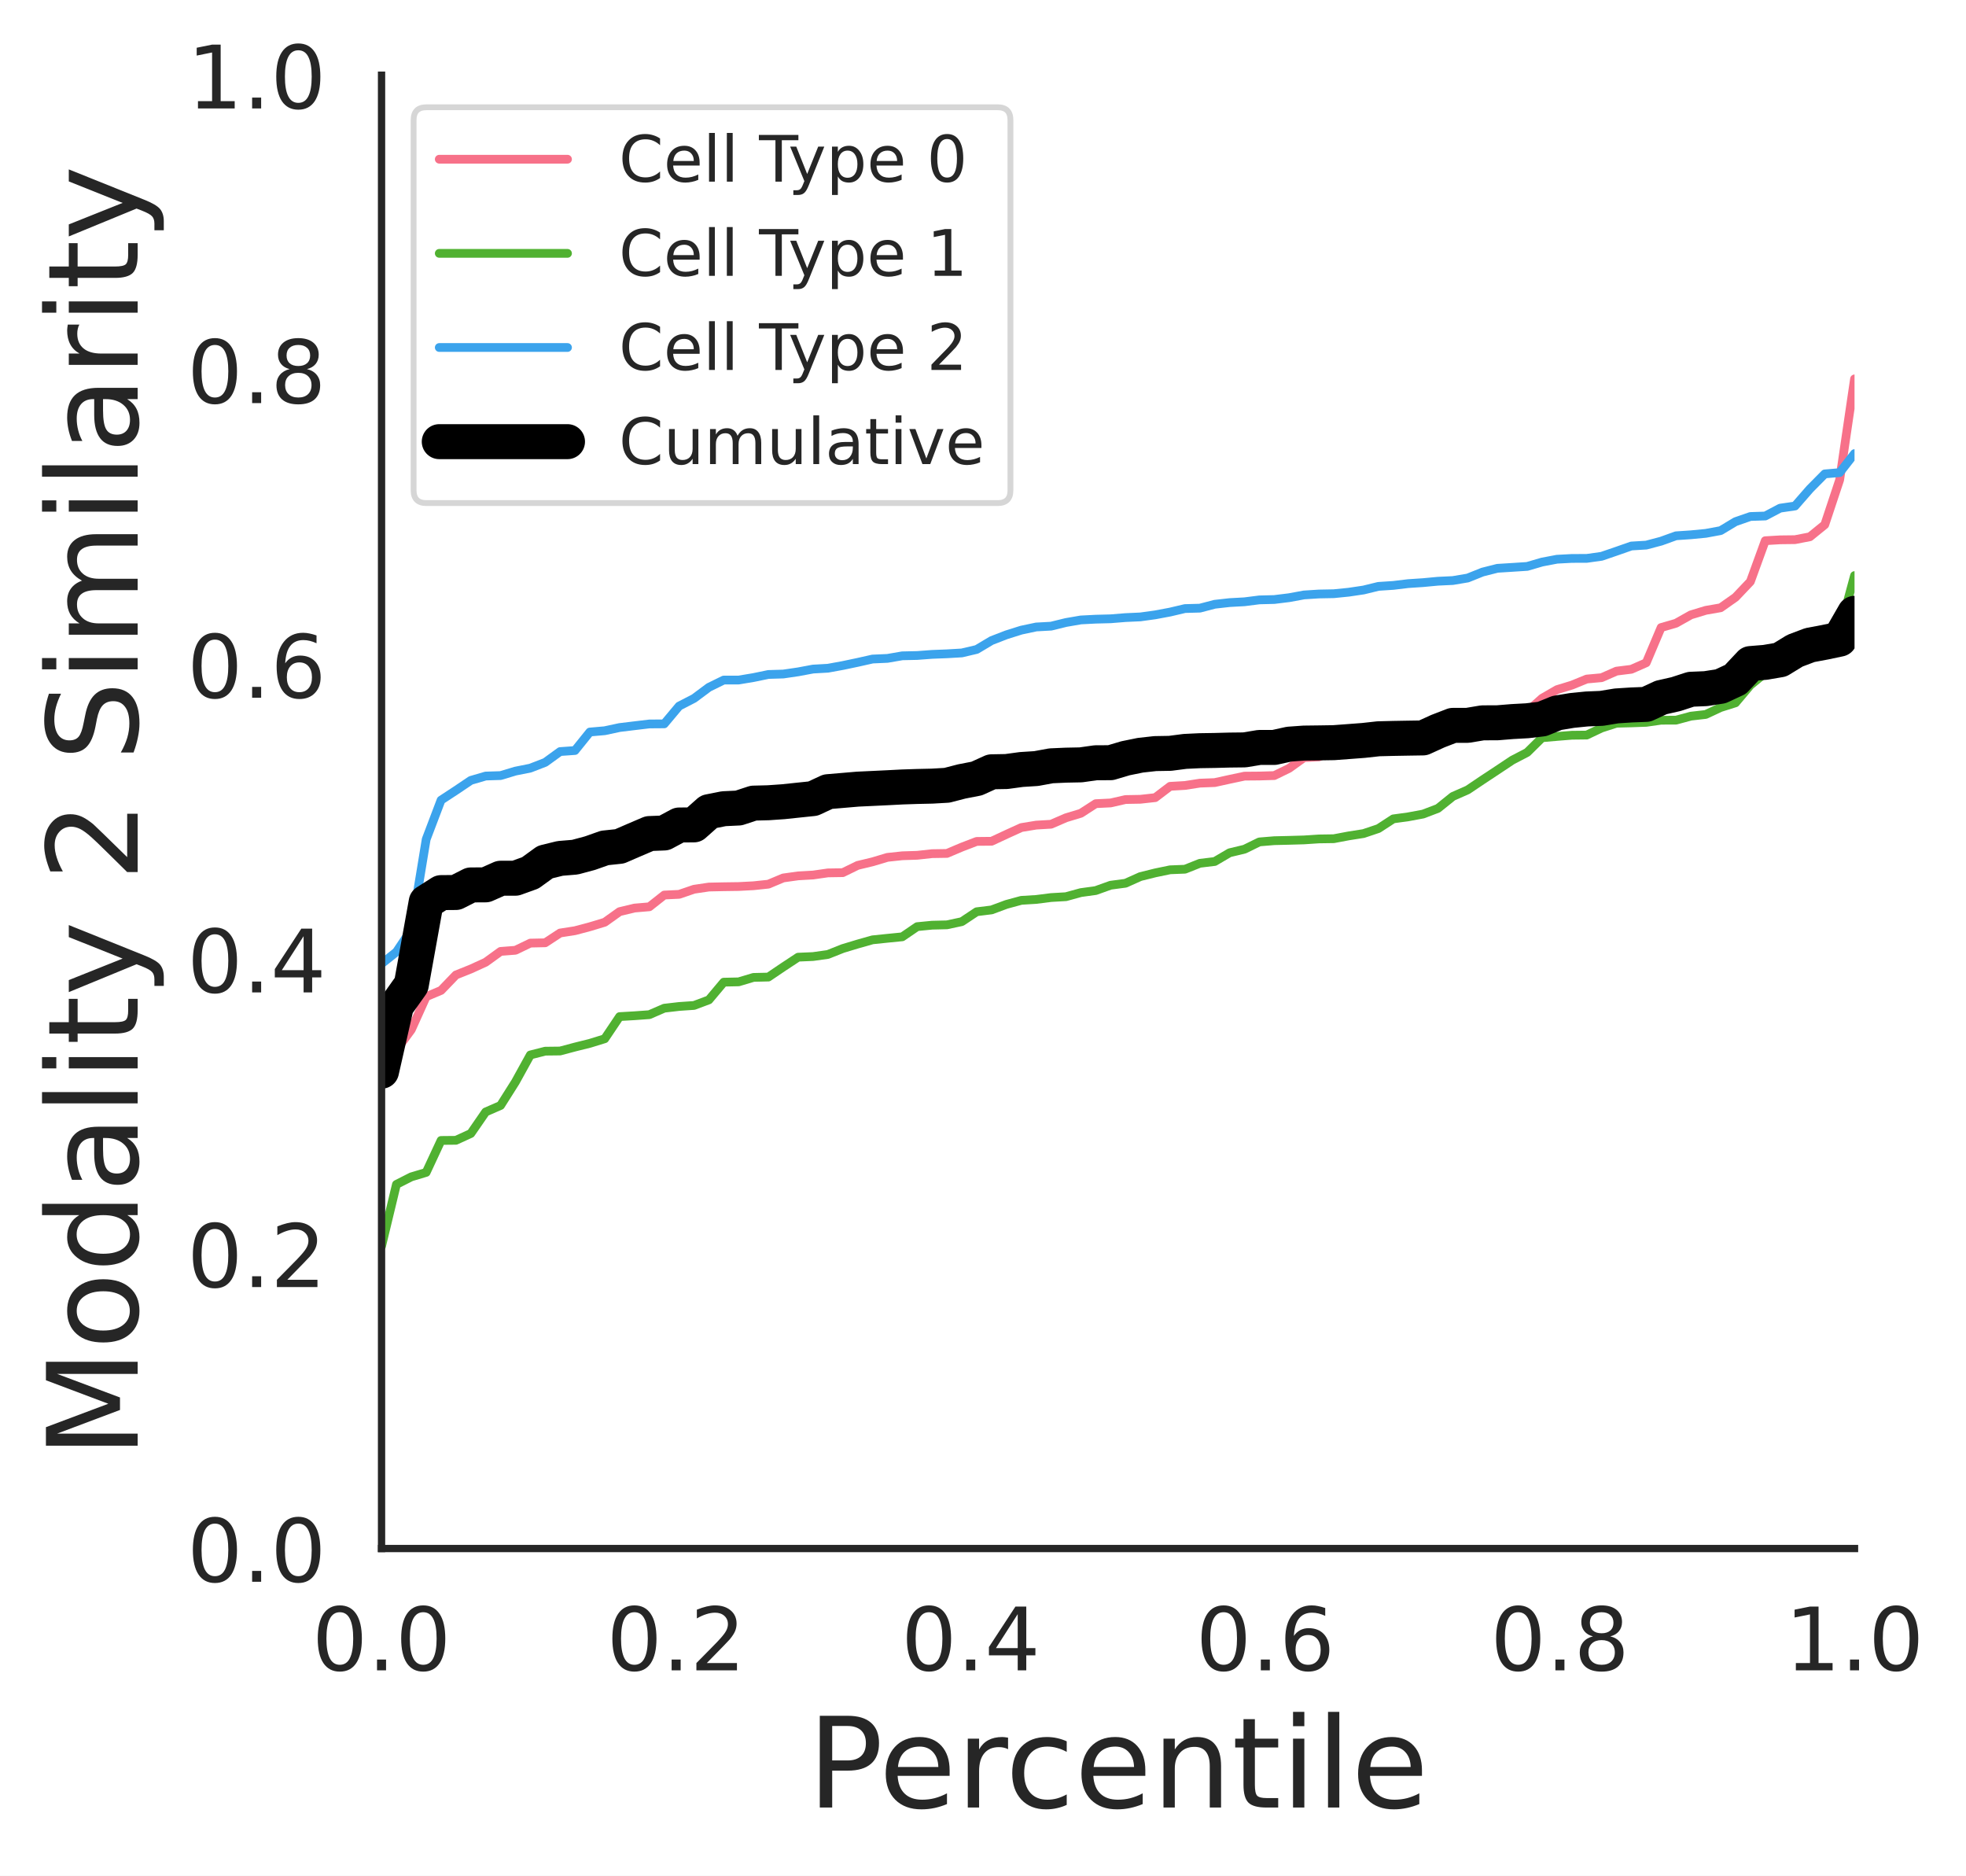
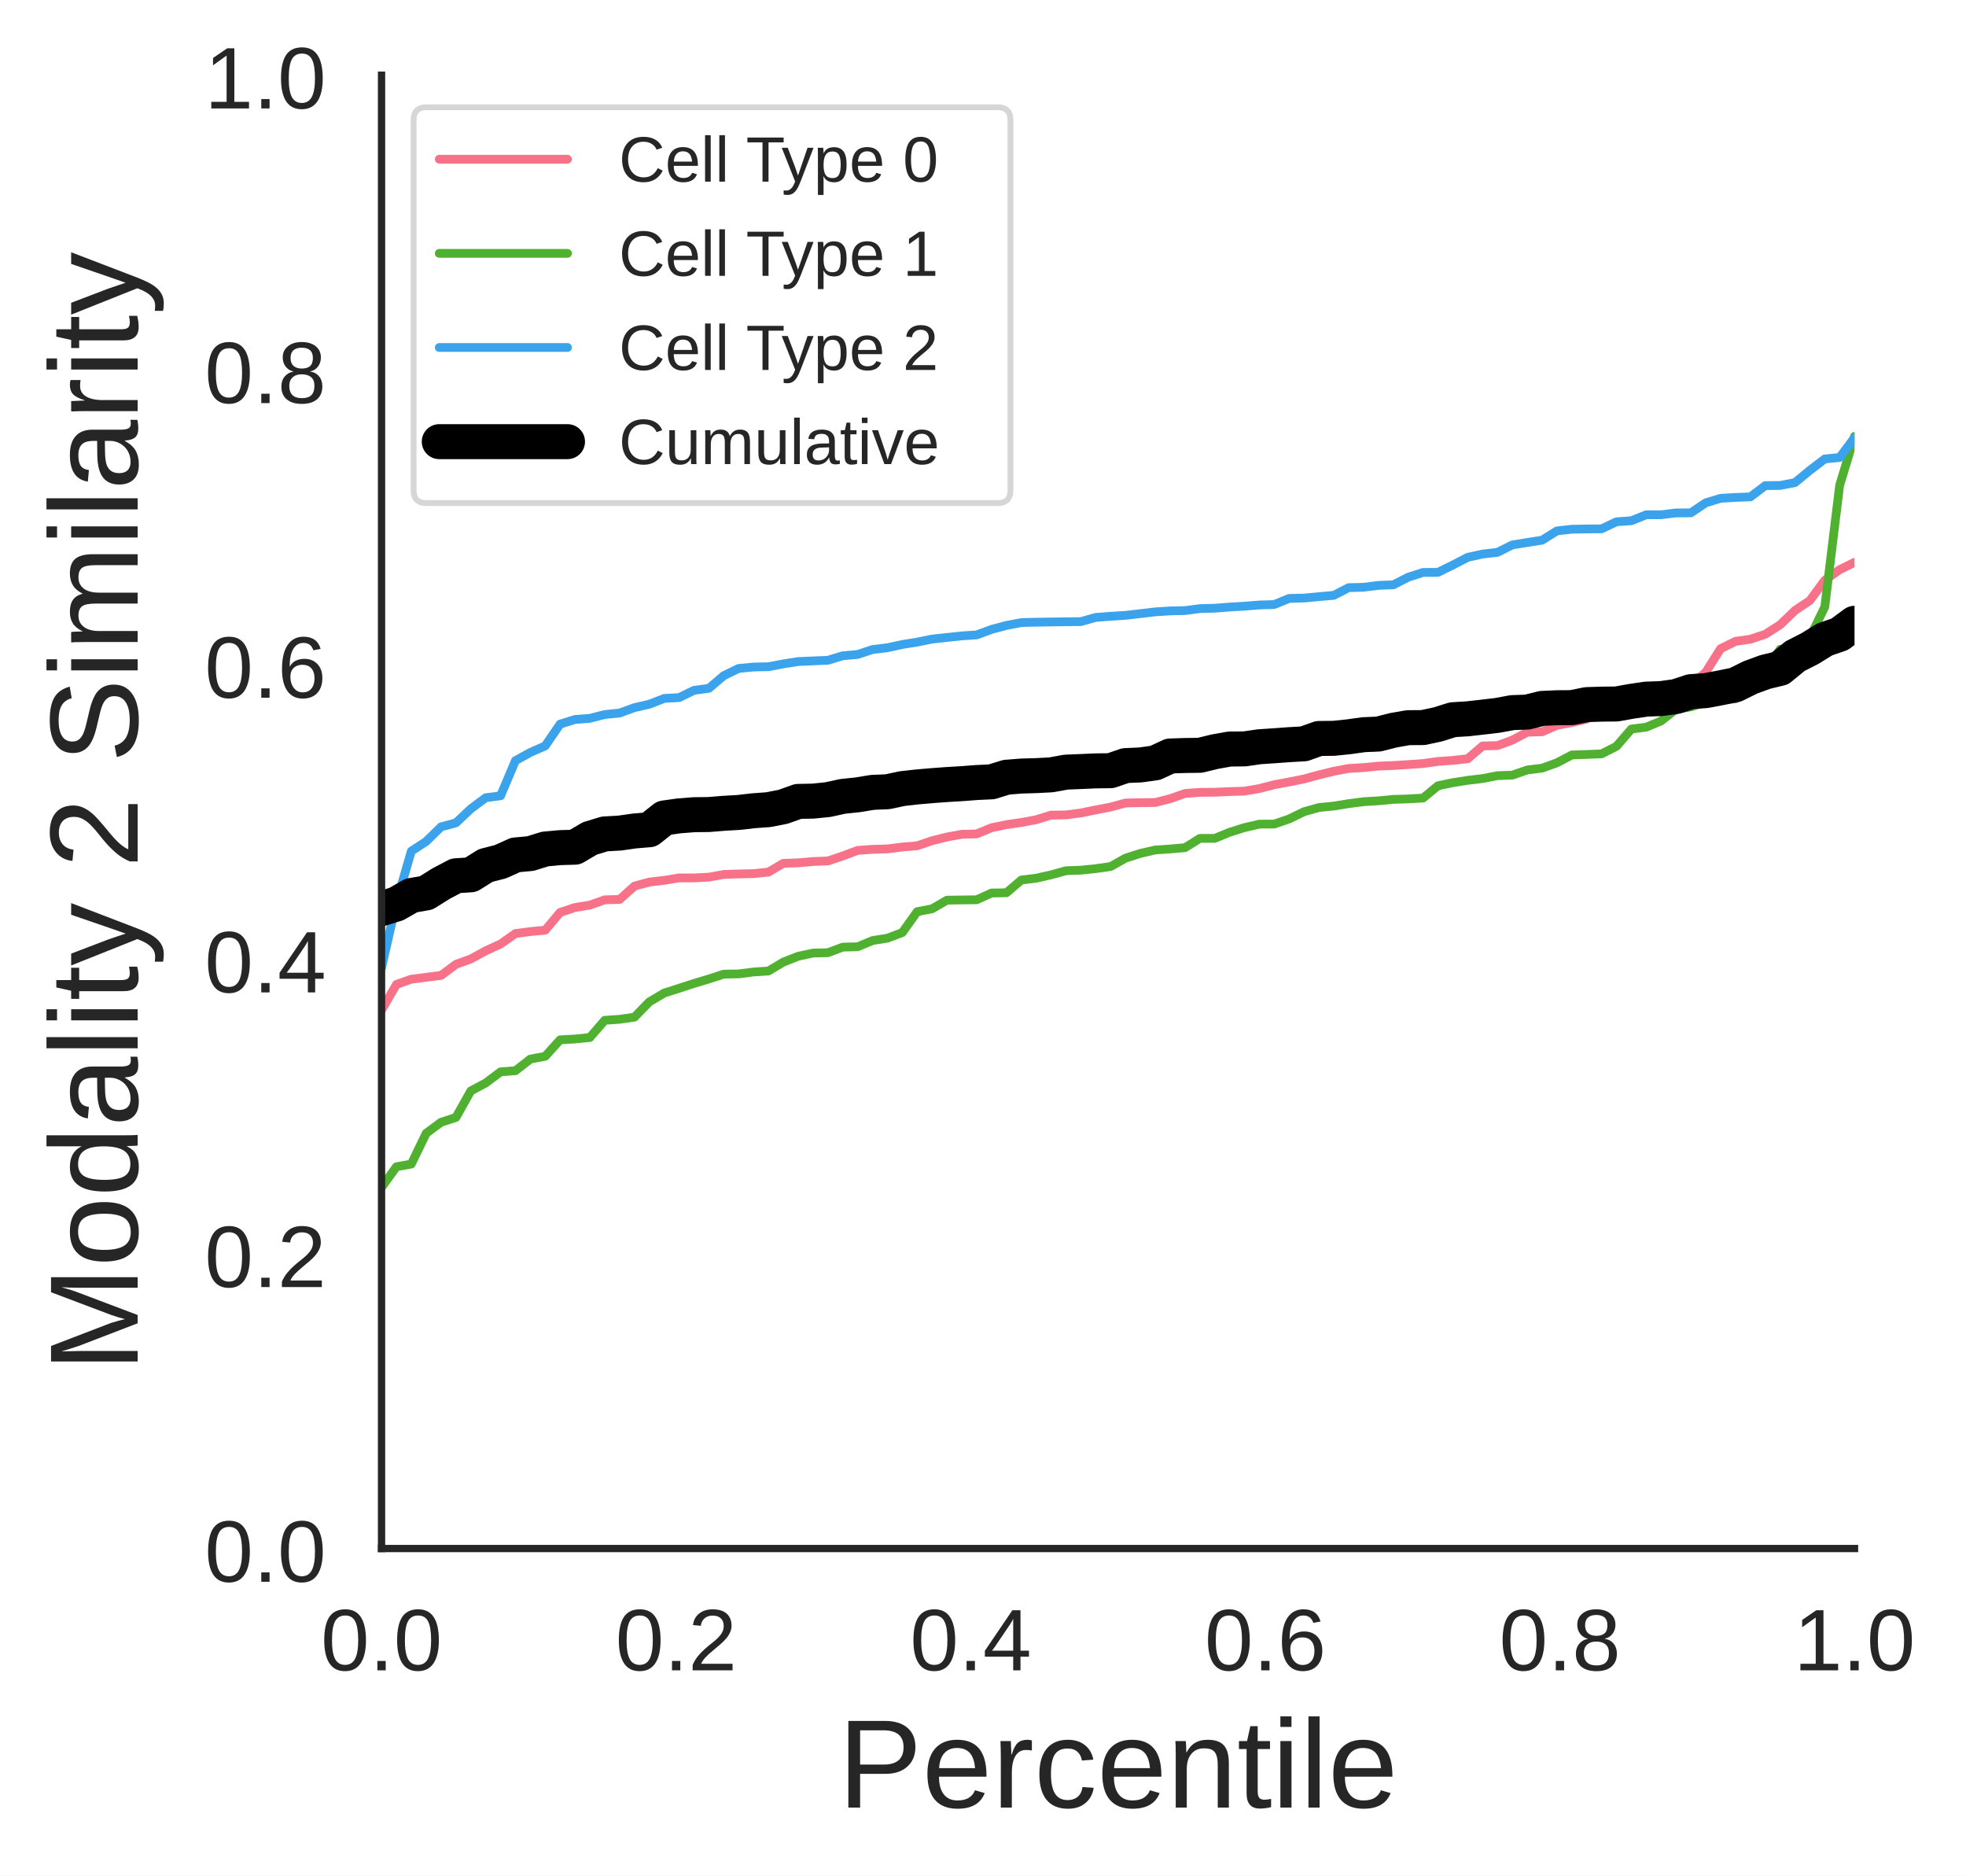
- <svg xmlns="http://www.w3.org/2000/svg" height="321.688pt" version="1.1" viewBox="0 0 337.247 321.688" width="337.247pt">
+ <svg xmlns="http://www.w3.org/2000/svg" width="337.247pt" height="321.688pt" viewBox="0 0 337.247 321.688" version="1.1">
  <defs>
-     <style type="text/css">*{stroke-linecap:butt;stroke-linejoin:round;}</style>
+     <style type="text/css">*{stroke-linejoin: round; stroke-linecap: butt}</style>
  </defs>
  <g id="figure_1">
    <g id="patch_1">
-       <path d="M 0 321.688  L 337.247 321.688  L 337.247 0  L 0 0  z " style="fill:#ffffff;" />
+       <path d="M 0 321.688  L 337.247 321.688  L 337.247 0  L 0 0  z " style="fill: #ffffff" />
    </g>
    <g id="axes_1">
      <g id="patch_2">
-         <path d="M 65.45 265.572  L 318.125 265.572  L 318.125 12.897  L 65.45 12.897  z " style="fill:#ffffff;" />
+         <path d="M 65.45 265.572  L 318.125 265.572  L 318.125 12.897  L 65.45 12.897  z " style="fill: #ffffff" />
      </g>
      <g id="matplotlib.axis_1">
        <g id="xtick_1">
          <g id="text_1">
-             <text style="fill:#262626;font-family:DejaVu Sans;font-size:14.994px;font-stretch:normal;font-style:normal;font-weight:normal;text-anchor:middle;" transform="rotate(-0, 65.4499, 286.4646)" x="65.45" y="286.465">0.0</text>
+             <text style="fill: #262626; font: 14.994px 'Arial', 'DejaVu Sans', 'Liberation Sans', 'Bitstream Vera Sans', sans-serif; text-anchor: middle" x="65.45" y="286.465" transform="rotate(-0 65.4499 286.4646)">0.0</text>
          </g>
        </g>
        <g id="xtick_2">
          <g id="text_2">
-             <text style="fill:#262626;font-family:DejaVu Sans;font-size:14.994px;font-stretch:normal;font-style:normal;font-weight:normal;text-anchor:middle;" transform="rotate(-0, 115.9849, 286.4646)" x="115.985" y="286.465">0.2</text>
+             <text style="fill: #262626; font: 14.994px 'Arial', 'DejaVu Sans', 'Liberation Sans', 'Bitstream Vera Sans', sans-serif; text-anchor: middle" x="115.985" y="286.465" transform="rotate(-0 115.9849 286.4646)">0.2</text>
          </g>
        </g>
        <g id="xtick_3">
          <g id="text_3">
-             <text style="fill:#262626;font-family:DejaVu Sans;font-size:14.994px;font-stretch:normal;font-style:normal;font-weight:normal;text-anchor:middle;" transform="rotate(-0, 166.5199, 286.4646)" x="166.52" y="286.465">0.4</text>
+             <text style="fill: #262626; font: 14.994px 'Arial', 'DejaVu Sans', 'Liberation Sans', 'Bitstream Vera Sans', sans-serif; text-anchor: middle" x="166.52" y="286.465" transform="rotate(-0 166.5199 286.4646)">0.4</text>
          </g>
        </g>
        <g id="xtick_4">
          <g id="text_4">
-             <text style="fill:#262626;font-family:DejaVu Sans;font-size:14.994px;font-stretch:normal;font-style:normal;font-weight:normal;text-anchor:middle;" transform="rotate(-0, 217.0549, 286.4646)" x="217.055" y="286.465">0.6</text>
+             <text style="fill: #262626; font: 14.994px 'Arial', 'DejaVu Sans', 'Liberation Sans', 'Bitstream Vera Sans', sans-serif; text-anchor: middle" x="217.055" y="286.465" transform="rotate(-0 217.0549 286.4646)">0.6</text>
          </g>
        </g>
        <g id="xtick_5">
          <g id="text_5">
-             <text style="fill:#262626;font-family:DejaVu Sans;font-size:14.994px;font-stretch:normal;font-style:normal;font-weight:normal;text-anchor:middle;" transform="rotate(-0, 267.5899, 286.4646)" x="267.59" y="286.465">0.8</text>
+             <text style="fill: #262626; font: 14.994px 'Arial', 'DejaVu Sans', 'Liberation Sans', 'Bitstream Vera Sans', sans-serif; text-anchor: middle" x="267.59" y="286.465" transform="rotate(-0 267.5899 286.4646)">0.8</text>
          </g>
        </g>
        <g id="xtick_6">
          <g id="text_6">
-             <text style="fill:#262626;font-family:DejaVu Sans;font-size:14.994px;font-stretch:normal;font-style:normal;font-weight:normal;text-anchor:middle;" transform="rotate(-0, 318.1249, 286.4646)" x="318.125" y="286.465">1.0</text>
+             <text style="fill: #262626; font: 14.994px 'Arial', 'DejaVu Sans', 'Liberation Sans', 'Bitstream Vera Sans', sans-serif; text-anchor: middle" x="318.125" y="286.465" transform="rotate(-0 318.1249 286.4646)">1.0</text>
          </g>
        </g>
        <g id="text_7">
-           <text style="fill:#262626;font-family:DejaVu Sans;font-size:21.6px;font-stretch:normal;font-style:normal;font-weight:normal;text-anchor:middle;" transform="rotate(-0, 191.7874, 309.9956)" x="191.787" y="309.996">Percentile</text>
+           <text style="fill: #262626; font: 21.6px 'Arial', 'DejaVu Sans', 'Liberation Sans', 'Bitstream Vera Sans', sans-serif; text-anchor: middle" x="191.787" y="309.996" transform="rotate(-0 191.7874 309.9956)">Percentile</text>
        </g>
      </g>
      <g id="matplotlib.axis_2">
        <g id="ytick_1">
          <g id="text_8">
-             <text style="fill:#262626;font-family:DejaVu Sans;font-size:14.994px;font-stretch:normal;font-style:normal;font-weight:normal;text-anchor:end;" transform="rotate(-0, 55.9499, 271.2681)" x="55.95" y="271.268">0.0</text>
+             <text style="fill: #262626; font: 14.994px 'Arial', 'DejaVu Sans', 'Liberation Sans', 'Bitstream Vera Sans', sans-serif; text-anchor: end" x="55.95" y="271.268" transform="rotate(-0 55.9499 271.2681)">0.0</text>
          </g>
        </g>
        <g id="ytick_2">
          <g id="text_9">
-             <text style="fill:#262626;font-family:DejaVu Sans;font-size:14.994px;font-stretch:normal;font-style:normal;font-weight:normal;text-anchor:end;" transform="rotate(-0, 55.9499, 220.7331)" x="55.95" y="220.733">0.2</text>
+             <text style="fill: #262626; font: 14.994px 'Arial', 'DejaVu Sans', 'Liberation Sans', 'Bitstream Vera Sans', sans-serif; text-anchor: end" x="55.95" y="220.733" transform="rotate(-0 55.9499 220.7331)">0.2</text>
          </g>
        </g>
        <g id="ytick_3">
          <g id="text_10">
-             <text style="fill:#262626;font-family:DejaVu Sans;font-size:14.994px;font-stretch:normal;font-style:normal;font-weight:normal;text-anchor:end;" transform="rotate(-0, 55.9499, 170.1981)" x="55.95" y="170.198">0.4</text>
+             <text style="fill: #262626; font: 14.994px 'Arial', 'DejaVu Sans', 'Liberation Sans', 'Bitstream Vera Sans', sans-serif; text-anchor: end" x="55.95" y="170.198" transform="rotate(-0 55.9499 170.1981)">0.4</text>
          </g>
        </g>
        <g id="ytick_4">
          <g id="text_11">
-             <text style="fill:#262626;font-family:DejaVu Sans;font-size:14.994px;font-stretch:normal;font-style:normal;font-weight:normal;text-anchor:end;" transform="rotate(-0, 55.9499, 119.6631)" x="55.95" y="119.663">0.6</text>
+             <text style="fill: #262626; font: 14.994px 'Arial', 'DejaVu Sans', 'Liberation Sans', 'Bitstream Vera Sans', sans-serif; text-anchor: end" x="55.95" y="119.663" transform="rotate(-0 55.9499 119.6631)">0.6</text>
          </g>
        </g>
        <g id="ytick_5">
          <g id="text_12">
-             <text style="fill:#262626;font-family:DejaVu Sans;font-size:14.994px;font-stretch:normal;font-style:normal;font-weight:normal;text-anchor:end;" transform="rotate(-0, 55.9499, 69.1281)" x="55.95" y="69.128">0.8</text>
+             <text style="fill: #262626; font: 14.994px 'Arial', 'DejaVu Sans', 'Liberation Sans', 'Bitstream Vera Sans', sans-serif; text-anchor: end" x="55.95" y="69.128" transform="rotate(-0 55.9499 69.1281)">0.8</text>
          </g>
        </g>
        <g id="ytick_6">
          <g id="text_13">
-             <text style="fill:#262626;font-family:DejaVu Sans;font-size:14.994px;font-stretch:normal;font-style:normal;font-weight:normal;text-anchor:end;" transform="rotate(-0, 55.9499, 18.5931)" x="55.95" y="18.593">1.0</text>
+             <text style="fill: #262626; font: 14.994px 'Arial', 'DejaVu Sans', 'Liberation Sans', 'Bitstream Vera Sans', sans-serif; text-anchor: end" x="55.95" y="18.593" transform="rotate(-0 55.9499 18.5931)">1.0</text>
          </g>
        </g>
        <g id="text_14">
-           <text style="fill:#262626;font-family:DejaVu Sans;font-size:21.6px;font-stretch:normal;font-style:normal;font-weight:normal;text-anchor:middle;" transform="rotate(-90, 23.61263, 139.234)" x="23.613" y="139.234">Modality 2 Similarity</text>
+           <text style="fill: #262626; font: 21.6px 'Arial', 'DejaVu Sans', 'Liberation Sans', 'Bitstream Vera Sans', sans-serif; text-anchor: middle" x="23.613" y="139.234" transform="rotate(-90 23.61263 139.234)">Modality 2 Similarity</text>
        </g>
      </g>
      <g id="line2d_1">
-         <path clip-path="url(#pfcc8b3fe3f)" d="M 65.45 184.783  L 68.002 180.072  L 70.554 176.589  L 73.107 170.932  L 75.659 169.855  L 78.211 167.205  L 80.764 166.185  L 83.316 165.018  L 85.868 163.168  L 88.42 162.971  L 90.973 161.743  L 93.525 161.689  L 96.077 160.012  L 98.629 159.614  L 101.182 158.936  L 103.734 158.166  L 106.286 156.347  L 108.839 155.732  L 111.391 155.514  L 113.943 153.5  L 116.495 153.38  L 119.048 152.508  L 121.6 152.129  L 124.152 152.074  L 126.704 152.038  L 129.257 151.905  L 131.809 151.636  L 134.361 150.568  L 136.914 150.212  L 139.466 150.067  L 142.018 149.702  L 144.57 149.661  L 147.123 148.414  L 149.675 147.802  L 152.227 147.038  L 154.779 146.765  L 157.332 146.683  L 159.884 146.403  L 162.436 146.363  L 164.989 145.282  L 167.541 144.302  L 170.093 144.277  L 172.645 143.089  L 175.198 141.926  L 177.75 141.508  L 180.302 141.357  L 182.854 140.251  L 185.407 139.478  L 187.959 137.832  L 190.511 137.706  L 193.064 137.122  L 195.616 137.076  L 198.168 136.795  L 200.72 134.855  L 203.273 134.707  L 205.825 134.31  L 208.377 134.212  L 210.929 133.652  L 213.482 133.109  L 216.034 133.087  L 218.586 133.011  L 221.139 131.764  L 223.691 129.928  L 226.243 129.803  L 228.795 128.589  L 231.348 128.013  L 233.9 127.731  L 236.452 127.682  L 239.004 127.53  L 241.557 126.951  L 244.109 126.89  L 246.661 126.548  L 249.214 125.648  L 251.766 125.553  L 254.318 125.33  L 256.87 125.228  L 259.423 124.377  L 261.975 122.034  L 264.527 119.758  L 267.079 118.279  L 269.632 117.499  L 272.184 116.457  L 274.736 116.224  L 277.289 115.1  L 279.841 114.782  L 282.393 113.661  L 284.945 107.625  L 287.498 106.885  L 290.05 105.451  L 292.602 104.675  L 295.154 104.231  L 297.707 102.435  L 300.259 99.747  L 302.811 92.733  L 305.364 92.581  L 307.916 92.551  L 310.468 92.055  L 313.02 89.986  L 315.573 82.302  L 318.125 64.98  " style="fill:none;stroke:#f77189;stroke-linecap:round;stroke-width:1.5;" />
+         <path d="M 65.45 173.245  L 68.002 168.833  L 70.554 167.929  L 73.107 167.608  L 75.659 167.284  L 78.211 165.385  L 80.764 164.457  L 83.316 163.063  L 85.868 161.896  L 88.42 160.099  L 90.973 159.765  L 93.525 159.526  L 96.077 156.482  L 98.629 155.633  L 101.182 155.228  L 103.734 154.319  L 106.286 154.252  L 108.839 151.962  L 111.391 151.274  L 113.943 150.977  L 116.495 150.56  L 119.048 150.56  L 121.6 150.429  L 124.152 149.966  L 126.704 149.883  L 129.257 149.824  L 131.809 149.567  L 134.361 148.064  L 136.914 147.974  L 139.466 147.747  L 142.018 147.652  L 144.57 146.798  L 147.123 145.84  L 149.675 145.662  L 152.227 145.588  L 154.779 145.26  L 157.332 145.05  L 159.884 144.183  L 162.436 143.545  L 164.989 143.079  L 167.541 143.017  L 170.093 141.957  L 172.645 141.424  L 175.198 141.056  L 177.75 140.577  L 180.302 139.79  L 182.854 139.756  L 185.407 139.424  L 187.959 138.899  L 190.511 138.409  L 193.064 137.714  L 195.616 137.66  L 198.168 137.626  L 200.72 136.979  L 203.273 136.081  L 205.825 135.888  L 208.377 135.869  L 210.929 135.756  L 213.482 135.676  L 216.034 135.238  L 218.586 134.576  L 221.139 134.104  L 223.691 133.592  L 226.243 132.895  L 228.795 132.269  L 231.348 131.792  L 233.9 131.643  L 236.452 131.388  L 239.004 131.288  L 241.557 131.125  L 244.109 130.943  L 246.661 130.588  L 249.214 130.411  L 251.766 130.126  L 254.318 127.932  L 256.87 127.867  L 259.423 126.93  L 261.975 125.574  L 264.527 125.5  L 267.079 124.383  L 269.632 123.926  L 272.184 123.324  L 274.736 121.005  L 277.289 120.783  L 279.841 120.427  L 282.393 119.79  L 284.945 119.702  L 287.498 118.357  L 290.05 117.435  L 292.602 115.29  L 295.154 111.248  L 297.707 109.992  L 300.259 109.625  L 302.811 108.777  L 305.364 107.147  L 307.916 104.694  L 310.468 102.985  L 313.02 99.521  L 315.573 97.694  L 318.125 96.44  " clip-path="url(#pf111066f1d)" style="fill: none; stroke: #f77189; stroke-width: 1.5; stroke-linecap: round" />
      </g>
      <g id="line2d_2">
-         <path clip-path="url(#pfcc8b3fe3f)" d="M 65.45 213.723  L 68.002 203.126  L 70.554 201.831  L 73.107 201.065  L 75.659 195.587  L 78.211 195.563  L 80.764 194.394  L 83.316 190.698  L 85.868 189.587  L 88.42 185.549  L 90.973 180.926  L 93.525 180.277  L 96.077 180.247  L 98.629 179.568  L 101.182 178.934  L 103.734 178.145  L 106.286 174.348  L 108.839 174.199  L 111.391 174.014  L 113.943 172.907  L 116.495 172.61  L 119.048 172.435  L 121.6 171.48  L 124.152 168.442  L 126.704 168.388  L 129.257 167.625  L 131.809 167.566  L 134.361 165.84  L 136.914 164.157  L 139.466 164.047  L 142.018 163.688  L 144.57 162.675  L 147.123 161.903  L 149.675 161.181  L 152.227 160.917  L 154.779 160.662  L 157.332 158.92  L 159.884 158.67  L 162.436 158.609  L 164.989 158.062  L 167.541 156.365  L 170.093 156.049  L 172.645 155.103  L 175.198 154.41  L 177.75 154.254  L 180.302 153.929  L 182.854 153.782  L 185.407 153.081  L 187.959 152.731  L 190.511 151.816  L 193.064 151.477  L 195.616 150.335  L 198.168 149.7  L 200.72 149.17  L 203.273 149.071  L 205.825 148.055  L 208.377 147.747  L 210.929 146.249  L 213.482 145.636  L 216.034 144.388  L 218.586 144.178  L 221.139 144.117  L 223.691 144.045  L 226.243 143.876  L 228.795 143.838  L 231.348 143.357  L 233.9 142.955  L 236.452 142.098  L 239.004 140.438  L 241.557 140.087  L 244.109 139.613  L 246.661 138.643  L 249.214 136.591  L 251.766 135.467  L 254.318 133.751  L 256.87 132.066  L 259.423 130.366  L 261.975 129.038  L 264.527 126.522  L 267.079 126.301  L 269.632 126.093  L 272.184 126.063  L 274.736 124.855  L 277.289 124.034  L 279.841 123.973  L 282.393 123.882  L 284.945 123.516  L 287.498 123.509  L 290.05 122.82  L 292.602 122.529  L 295.154 121.337  L 297.707 120.533  L 300.259 117.502  L 302.811 115.416  L 305.364 112.816  L 307.916 112.097  L 310.468 108.801  L 313.02 108.47  L 315.573 108.135  L 318.125 98.709  " style="fill:none;stroke:#50b131;stroke-linecap:round;stroke-width:1.5;" />
+         <path d="M 65.45 203.631  L 68.002 200.098  L 70.554 199.635  L 73.107 194.36  L 75.659 192.467  L 78.211 191.64  L 80.764 187.093  L 83.316 185.733  L 85.868 183.825  L 88.42 183.627  L 90.973 181.632  L 93.525 181.155  L 96.077 178.332  L 98.629 178.189  L 101.182 177.933  L 103.734 174.983  L 106.286 174.809  L 108.839 174.437  L 111.391 171.81  L 113.943 170.307  L 116.495 169.491  L 119.048 168.658  L 121.6 167.895  L 124.152 167.067  L 126.704 167.023  L 129.257 166.694  L 131.809 166.529  L 134.361 165.008  L 136.914 164.001  L 139.466 163.45  L 142.018 163.391  L 144.57 162.431  L 147.123 162.373  L 149.675 161.305  L 152.227 160.897  L 154.779 159.934  L 157.332 156.35  L 159.884 155.859  L 162.436 154.379  L 164.989 154.342  L 167.541 154.31  L 170.093 153.15  L 172.645 153.11  L 175.198 150.925  L 177.75 150.609  L 180.302 150.036  L 182.854 149.331  L 185.407 149.234  L 187.959 148.972  L 190.511 148.61  L 193.064 147.179  L 195.616 146.359  L 198.168 145.77  L 200.72 145.601  L 203.273 145.375  L 205.825 143.783  L 208.377 143.78  L 210.929 142.73  L 213.482 141.931  L 216.034 141.341  L 218.586 141.326  L 221.139 140.448  L 223.691 139.211  L 226.243 138.493  L 228.795 138.238  L 231.348 137.824  L 233.9 137.493  L 236.452 137.337  L 239.004 137.093  L 241.557 137.015  L 244.109 136.865  L 246.661 134.765  L 249.214 134.226  L 251.766 133.826  L 254.318 133.525  L 256.87 133.026  L 259.423 132.939  L 261.975 132.049  L 264.527 131.738  L 267.079 130.817  L 269.632 129.477  L 272.184 129.39  L 274.736 129.285  L 277.289 127.99  L 279.841 125.035  L 282.393 124.708  L 284.945 123.645  L 287.498 121.639  L 290.05 121.231  L 292.602 120.447  L 295.154 119.975  L 297.707 119.849  L 300.259 117.28  L 302.811 115.146  L 305.364 111.351  L 307.916 111.228  L 310.468 109.358  L 313.02 104.092  L 315.573 83.225  L 318.125 74.826  " clip-path="url(#pf111066f1d)" style="fill: none; stroke: #50b131; stroke-width: 1.5; stroke-linecap: round" />
      </g>
      <g id="line2d_3">
-         <path clip-path="url(#pfcc8b3fe3f)" d="M 65.45 165.284  L 68.002 163.256  L 70.554 159.447  L 73.107 143.944  L 75.659 137.226  L 78.211 135.553  L 80.764 133.837  L 83.316 133.091  L 85.868 133.011  L 88.42 132.245  L 90.973 131.733  L 93.525 130.746  L 96.077 128.895  L 98.629 128.713  L 101.182 125.543  L 103.734 125.32  L 106.286 124.772  L 108.839 124.463  L 111.391 124.158  L 113.943 124.14  L 116.495 121.095  L 119.048 119.778  L 121.6 117.878  L 124.152 116.627  L 126.704 116.626  L 129.257 116.201  L 131.809 115.673  L 134.361 115.596  L 136.914 115.223  L 139.466 114.746  L 142.018 114.602  L 144.57 114.136  L 147.123 113.599  L 149.675 113.026  L 152.227 112.914  L 154.779 112.473  L 157.332 112.418  L 159.884 112.227  L 162.436 112.127  L 164.989 111.978  L 167.541 111.379  L 170.093 109.857  L 172.645 108.869  L 175.198 108.067  L 177.75 107.527  L 180.302 107.387  L 182.854 106.761  L 185.407 106.32  L 187.959 106.189  L 190.511 106.123  L 193.064 105.916  L 195.616 105.8  L 198.168 105.447  L 200.72 104.969  L 203.273 104.368  L 205.825 104.299  L 208.377 103.632  L 210.929 103.345  L 213.482 103.205  L 216.034 102.881  L 218.586 102.817  L 221.139 102.503  L 223.691 102.033  L 226.243 101.87  L 228.795 101.821  L 231.348 101.565  L 233.9 101.186  L 236.452 100.564  L 239.004 100.398  L 241.557 100.09  L 244.109 99.921  L 246.661 99.682  L 249.214 99.561  L 251.766 99.132  L 254.318 98.11  L 256.87 97.465  L 259.423 97.305  L 261.975 97.139  L 264.527 96.394  L 267.079 95.909  L 269.632 95.772  L 272.184 95.764  L 274.736 95.406  L 277.289 94.534  L 279.841 93.64  L 282.393 93.486  L 284.945 92.811  L 287.498 91.889  L 290.05 91.716  L 292.602 91.472  L 295.154 91  L 297.707 89.466  L 300.259 88.58  L 302.811 88.495  L 305.364 87.148  L 307.916 86.78  L 310.468 83.853  L 313.02 81.275  L 315.573 81.054  L 318.125 77.788  " style="fill:none;stroke:#3ba3ec;stroke-linecap:round;stroke-width:1.5;" />
+         <path d="M 65.45 165.977  L 68.002 154.783  L 70.554 145.976  L 73.107 144.303  L 75.659 141.803  L 78.211 141.123  L 80.764 138.714  L 83.316 136.81  L 85.868 136.478  L 88.42 130.446  L 90.973 129.042  L 93.525 127.918  L 96.077 124.188  L 98.629 123.393  L 101.182 123.197  L 103.734 122.541  L 106.286 122.284  L 108.839 121.359  L 111.391 120.772  L 113.943 119.776  L 116.495 119.638  L 119.048 118.39  L 121.6 118.049  L 124.152 115.877  L 126.704 114.64  L 129.257 114.396  L 131.809 114.343  L 134.361 113.858  L 136.914 113.459  L 139.466 113.342  L 142.018 113.236  L 144.57 112.461  L 147.123 112.242  L 149.675 111.393  L 152.227 111.087  L 154.779 110.529  L 157.332 110.122  L 159.884 109.603  L 162.436 109.326  L 164.989 109.052  L 167.541 108.886  L 170.093 107.94  L 172.645 107.263  L 175.198 106.77  L 177.75 106.708  L 180.302 106.67  L 182.854 106.633  L 185.407 106.605  L 187.959 105.888  L 190.511 105.694  L 193.064 105.531  L 195.616 105.237  L 198.168 104.937  L 200.72 104.771  L 203.273 104.713  L 205.825 104.38  L 208.377 104.308  L 210.929 104.109  L 213.482 103.961  L 216.034 103.751  L 218.586 103.68  L 221.139 102.633  L 223.691 102.564  L 226.243 102.324  L 228.795 102.103  L 231.348 100.783  L 233.9 100.716  L 236.452 100.391  L 239.004 100.298  L 241.557 98.994  L 244.109 98.172  L 246.661 98.16  L 249.214 96.905  L 251.766 95.581  L 254.318 95.02  L 256.87 94.727  L 259.423 93.454  L 261.975 93.038  L 264.527 92.643  L 267.079 91.047  L 269.632 90.762  L 272.184 90.715  L 274.736 90.694  L 277.289 89.485  L 279.841 89.306  L 282.393 88.283  L 284.945 88.279  L 287.498 87.967  L 290.05 87.952  L 292.602 86.236  L 295.154 85.458  L 297.707 85.308  L 300.259 85.215  L 302.811 83.287  L 305.364 83.258  L 307.916 82.762  L 310.468 80.656  L 313.02 78.712  L 315.573 78.46  L 318.125 75.048  " clip-path="url(#pf111066f1d)" style="fill: none; stroke: #3ba3ec; stroke-width: 1.5; stroke-linecap: round" />
      </g>
      <g id="line2d_4">
-         <path clip-path="url(#pfcc8b3fe3f)" d="M 65.45 183.711  L 68.002 172.485  L 70.554 168.891  L 73.107 154.71  L 75.659 153.083  L 78.211 153.062  L 80.764 151.767  L 83.316 151.751  L 85.868 150.618  L 88.42 150.614  L 90.973 149.693  L 93.525 147.843  L 96.077 147.216  L 98.629 147.005  L 101.182 146.321  L 103.734 145.422  L 106.286 145.151  L 108.839 144.045  L 111.391 142.954  L 113.943 142.855  L 116.495 141.488  L 119.048 141.465  L 121.6 139.202  L 124.152 138.695  L 126.704 138.575  L 129.257 137.736  L 131.809 137.671  L 134.361 137.494  L 136.914 137.225  L 139.466 136.959  L 142.018 135.773  L 144.57 135.557  L 147.123 135.338  L 149.675 135.218  L 152.227 135.096  L 154.779 134.964  L 157.332 134.879  L 159.884 134.822  L 162.436 134.676  L 164.989 134.015  L 167.541 133.52  L 170.093 132.363  L 172.645 132.318  L 175.198 131.971  L 177.75 131.808  L 180.302 131.339  L 182.854 131.225  L 185.407 131.174  L 187.959 130.814  L 190.511 130.803  L 193.064 130.044  L 195.616 129.523  L 198.168 129.241  L 200.72 129.197  L 203.273 128.866  L 205.825 128.744  L 208.377 128.704  L 210.929 128.636  L 213.482 128.607  L 216.034 128.186  L 218.586 128.185  L 221.139 127.621  L 223.691 127.439  L 226.243 127.407  L 228.795 127.367  L 231.348 127.177  L 233.9 126.984  L 236.452 126.702  L 239.004 126.638  L 241.557 126.593  L 244.109 126.553  L 246.661 125.389  L 249.214 124.403  L 251.766 124.395  L 254.318 123.966  L 256.87 123.957  L 259.423 123.749  L 261.975 123.61  L 264.527 123.307  L 267.079 122.272  L 269.632 121.847  L 272.184 121.589  L 274.736 121.484  L 277.289 121.065  L 279.841 120.9  L 282.393 120.8  L 284.945 119.621  L 287.498 119.04  L 290.05 118.21  L 292.602 118.103  L 295.154 117.701  L 297.707 116.516  L 300.259 113.8  L 302.811 113.591  L 305.364 113.155  L 307.916 111.593  L 310.468 110.63  L 313.02 110.153  L 315.573 109.616  L 318.125 105.185  " style="fill:none;stroke:#000000;stroke-linecap:round;stroke-width:6;" />
+         <path d="M 65.45 155.823  L 68.002 155.038  L 70.554 153.579  L 73.107 153.135  L 75.659 151.54  L 78.211 150.194  L 80.764 150.029  L 83.316 148.433  L 85.868 147.779  L 88.42 146.623  L 90.973 146.389  L 93.525 145.603  L 96.077 145.369  L 98.629 145.294  L 101.182 143.789  L 103.734 143.016  L 106.286 142.876  L 108.839 142.512  L 111.391 142.297  L 113.943 140.28  L 116.495 139.921  L 119.048 139.722  L 121.6 139.691  L 124.152 139.482  L 126.704 139.337  L 129.257 139.043  L 131.809 138.858  L 134.361 138.356  L 136.914 137.441  L 139.466 137.392  L 142.018 137.133  L 144.57 136.577  L 147.123 136.311  L 149.675 135.891  L 152.227 135.786  L 154.779 135.245  L 157.332 134.959  L 159.884 134.737  L 162.436 134.549  L 164.989 134.397  L 167.541 134.203  L 170.093 134.084  L 172.645 133.296  L 175.198 133.094  L 177.75 133.019  L 180.302 132.885  L 182.854 132.421  L 185.407 132.319  L 187.959 132.205  L 190.511 132.174  L 193.064 131.298  L 195.616 131.188  L 198.168 130.833  L 200.72 129.654  L 203.273 129.568  L 205.825 129.535  L 208.377 128.915  L 210.929 128.46  L 213.482 128.436  L 216.034 128.069  L 218.586 127.899  L 221.139 127.71  L 223.691 127.564  L 226.243 126.65  L 228.795 126.621  L 231.348 126.359  L 233.9 126.001  L 236.452 125.892  L 239.004 125.242  L 241.557 124.796  L 244.109 124.779  L 246.661 124.229  L 249.214 123.43  L 251.766 123.276  L 254.318 122.986  L 256.87 122.688  L 259.423 122.214  L 261.975 122.124  L 264.527 121.491  L 267.079 121.376  L 269.632 121.359  L 272.184 120.842  L 274.736 120.759  L 277.289 120.734  L 279.841 120.277  L 282.393 119.901  L 284.945 119.808  L 287.498 119.457  L 290.05 118.616  L 292.602 118.442  L 295.154 117.962  L 297.707 117.439  L 300.259 116.177  L 302.811 115.242  L 305.364 114.625  L 307.916 112.533  L 310.468 111.233  L 313.02 109.657  L 315.573 108.779  L 318.125 106.895  " clip-path="url(#pf111066f1d)" style="fill: none; stroke: #000000; stroke-width: 6; stroke-linecap: round" />
      </g>
      <g id="patch_3">
-         <path d="M 65.45 265.572  L 65.45 12.897  " style="fill:none;stroke:#262626;stroke-linecap:square;stroke-linejoin:miter;stroke-width:1.25;" />
+         <path d="M 65.45 265.572  L 65.45 12.897  " style="fill: none; stroke: #262626; stroke-width: 1.25; stroke-linejoin: miter; stroke-linecap: square" />
      </g>
      <g id="patch_4">
-         <path d="M 65.45 265.572  L 318.125 265.572  " style="fill:none;stroke:#262626;stroke-linecap:square;stroke-linejoin:miter;stroke-width:1.25;" />
+         <path d="M 65.45 265.572  L 318.125 265.572  " style="fill: none; stroke: #262626; stroke-width: 1.25; stroke-linejoin: miter; stroke-linecap: square" />
      </g>
      <g id="legend_1">
        <g id="patch_5">
-           <path d="M 73.15 86.28  L 171.132 86.28  Q 173.332 86.28 173.332 84.08  L 173.332 20.597  Q 173.332 18.397 171.132 18.397  L 73.15 18.397  Q 70.95 18.397 70.95 20.597  L 70.95 84.08  Q 70.95 86.28 73.15 86.28  z " style="fill:#ffffff;opacity:0.8;stroke:#cccccc;stroke-linejoin:miter;" />
+           <path d="M 73.15 86.28  L 171.132 86.28  Q 173.332 86.28 173.332 84.08  L 173.332 20.597  Q 173.332 18.397 171.132 18.397  L 73.15 18.397  Q 70.95 18.397 70.95 20.597  L 70.95 84.08  Q 70.95 86.28 73.15 86.28  z " style="fill: #ffffff; opacity: 0.8; stroke: #cccccc; stroke-linejoin: miter" />
        </g>
        <g id="line2d_5">
-           <path d="M 75.35 27.305  L 97.35 27.305  " style="fill:none;stroke:#f77189;stroke-linecap:round;stroke-width:1.5;" />
+           <path d="M 75.35 27.305  L 86.35 27.305  L 97.35 27.305  " style="fill: none; stroke: #f77189; stroke-width: 1.5; stroke-linecap: round" />
        </g>
-         <g id="line2d_6" />
        <g id="text_15">
-           <text style="fill:#262626;font-family:DejaVu Sans;font-size:11px;font-stretch:normal;font-style:normal;font-weight:normal;text-anchor:start;" transform="rotate(-0, 106.1499, 31.15483)" x="106.15" y="31.155">Cell Type 0</text>
+           <text style="fill: #262626; font: 11px 'Arial', 'DejaVu Sans', 'Liberation Sans', 'Bitstream Vera Sans', sans-serif; text-anchor: start" x="106.15" y="31.155" transform="rotate(-0 106.1499 31.15483)">Cell Type 0</text>
+         </g>
+         <g id="line2d_6">
+           <path d="M 75.35 43.451  L 86.35 43.451  L 97.35 43.451  " style="fill: none; stroke: #50b131; stroke-width: 1.5; stroke-linecap: round" />
+         </g>
+         <g id="text_16">
+           <text style="fill: #262626; font: 11px 'Arial', 'DejaVu Sans', 'Liberation Sans', 'Bitstream Vera Sans', sans-serif; text-anchor: start" x="106.15" y="47.301" transform="rotate(-0 106.1499 47.30077)">Cell Type 1</text>
        </g>
        <g id="line2d_7">
-           <path d="M 75.35 43.451  L 97.35 43.451  " style="fill:none;stroke:#50b131;stroke-linecap:round;stroke-width:1.5;" />
+           <path d="M 75.35 59.597  L 86.35 59.597  L 97.35 59.597  " style="fill: none; stroke: #3ba3ec; stroke-width: 1.5; stroke-linecap: round" />
        </g>
-         <g id="line2d_8" />
-         <g id="text_16">
-           <text style="fill:#262626;font-family:DejaVu Sans;font-size:11px;font-stretch:normal;font-style:normal;font-weight:normal;text-anchor:start;" transform="rotate(-0, 106.1499, 47.30077)" x="106.15" y="47.301">Cell Type 1</text>
+         <g id="text_17">
+           <text style="fill: #262626; font: 11px 'Arial', 'DejaVu Sans', 'Liberation Sans', 'Bitstream Vera Sans', sans-serif; text-anchor: start" x="106.15" y="63.447" transform="rotate(-0 106.1499 63.44671)">Cell Type 2</text>
        </g>
-         <g id="line2d_9">
-           <path d="M 75.35 59.597  L 97.35 59.597  " style="fill:none;stroke:#3ba3ec;stroke-linecap:round;stroke-width:1.5;" />
+         <g id="line2d_8">
+           <path d="M 75.35 75.743  L 86.35 75.743  L 97.35 75.743  " style="fill: none; stroke: #000000; stroke-width: 6; stroke-linecap: round" />
        </g>
-         <g id="line2d_10" />
-         <g id="text_17">
-           <text style="fill:#262626;font-family:DejaVu Sans;font-size:11px;font-stretch:normal;font-style:normal;font-weight:normal;text-anchor:start;" transform="rotate(-0, 106.1499, 63.44671)" x="106.15" y="63.447">Cell Type 2</text>
-         </g>
-         <g id="line2d_11">
-           <path d="M 75.35 75.743  L 97.35 75.743  " style="fill:none;stroke:#000000;stroke-linecap:round;stroke-width:6;" />
-         </g>
-         <g id="line2d_12" />
        <g id="text_18">
-           <text style="fill:#262626;font-family:DejaVu Sans;font-size:11px;font-stretch:normal;font-style:normal;font-weight:normal;text-anchor:start;" transform="rotate(-0, 106.1499, 79.59264)" x="106.15" y="79.593">Cumulative</text>
+           <text style="fill: #262626; font: 11px 'Arial', 'DejaVu Sans', 'Liberation Sans', 'Bitstream Vera Sans', sans-serif; text-anchor: start" x="106.15" y="79.593" transform="rotate(-0 106.1499 79.59264)">Cumulative</text>
        </g>
      </g>
    </g>
  </g>
  <defs>
-     <clipPath id="pfcc8b3fe3f">
-       <rect height="252.675" width="252.675" x="65.45" y="12.897" />
+     <clipPath id="pf111066f1d">
+       <rect x="65.45" y="12.897" width="252.675" height="252.675" />
    </clipPath>
  </defs>
</svg>
